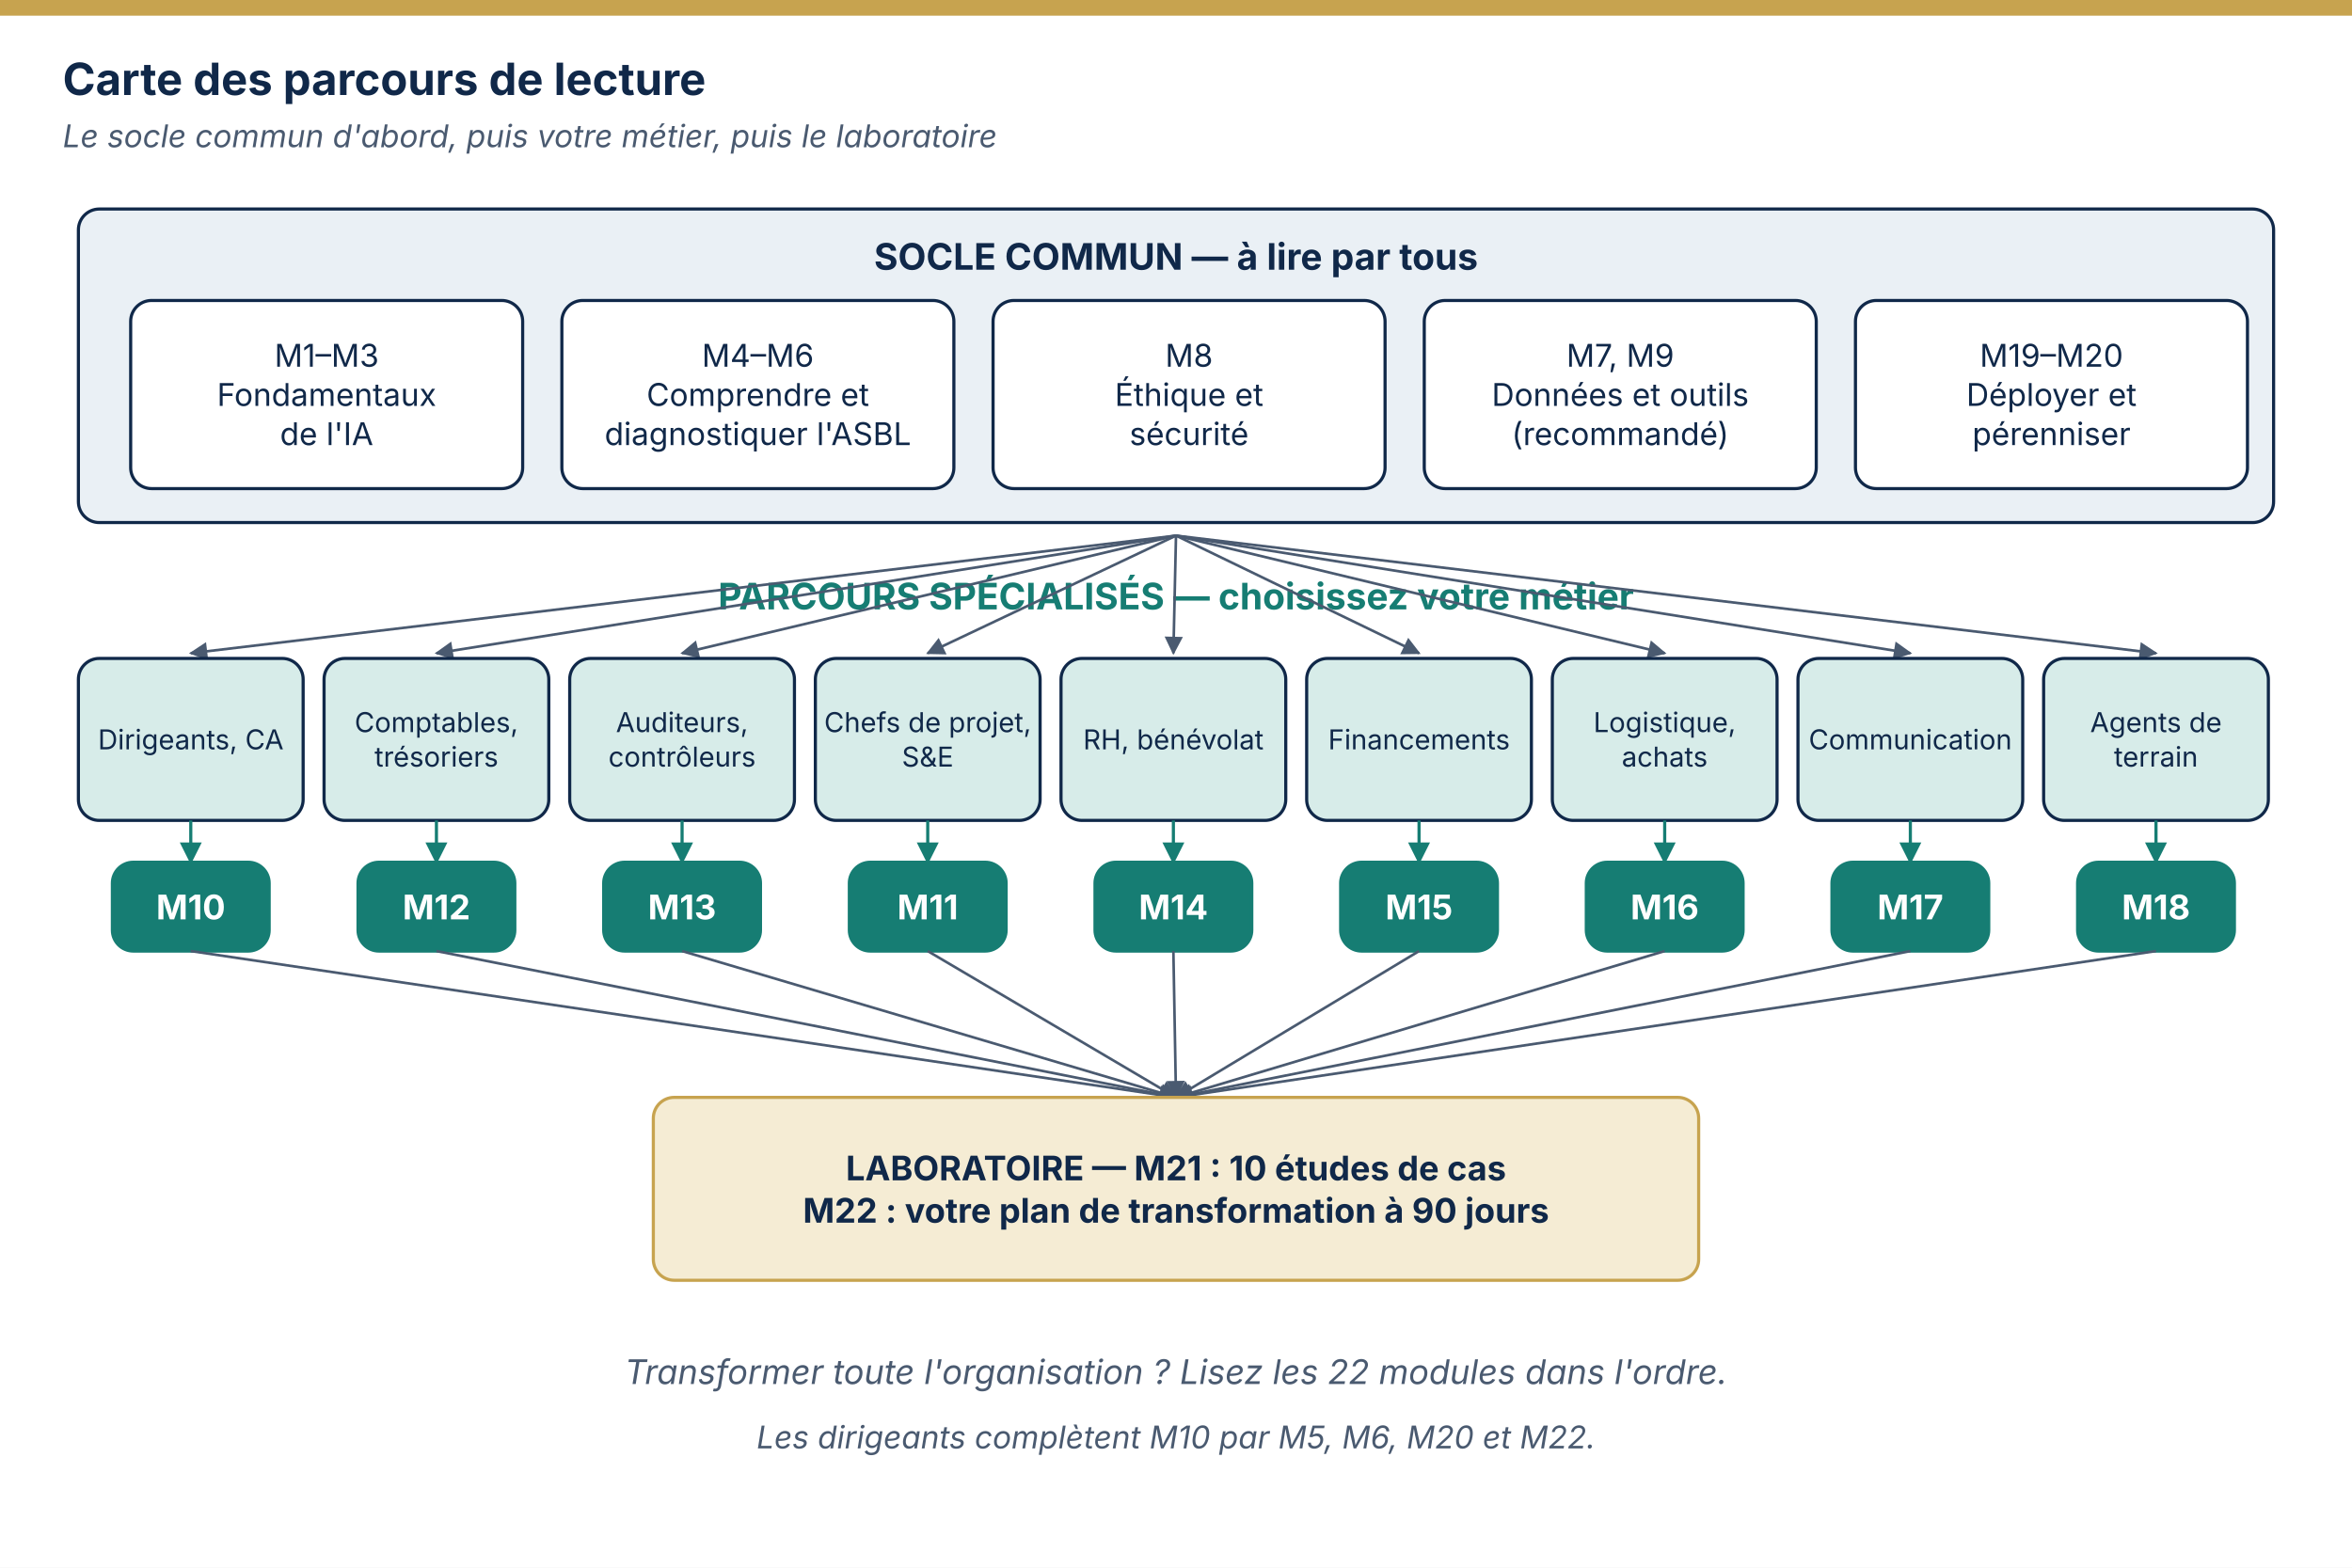
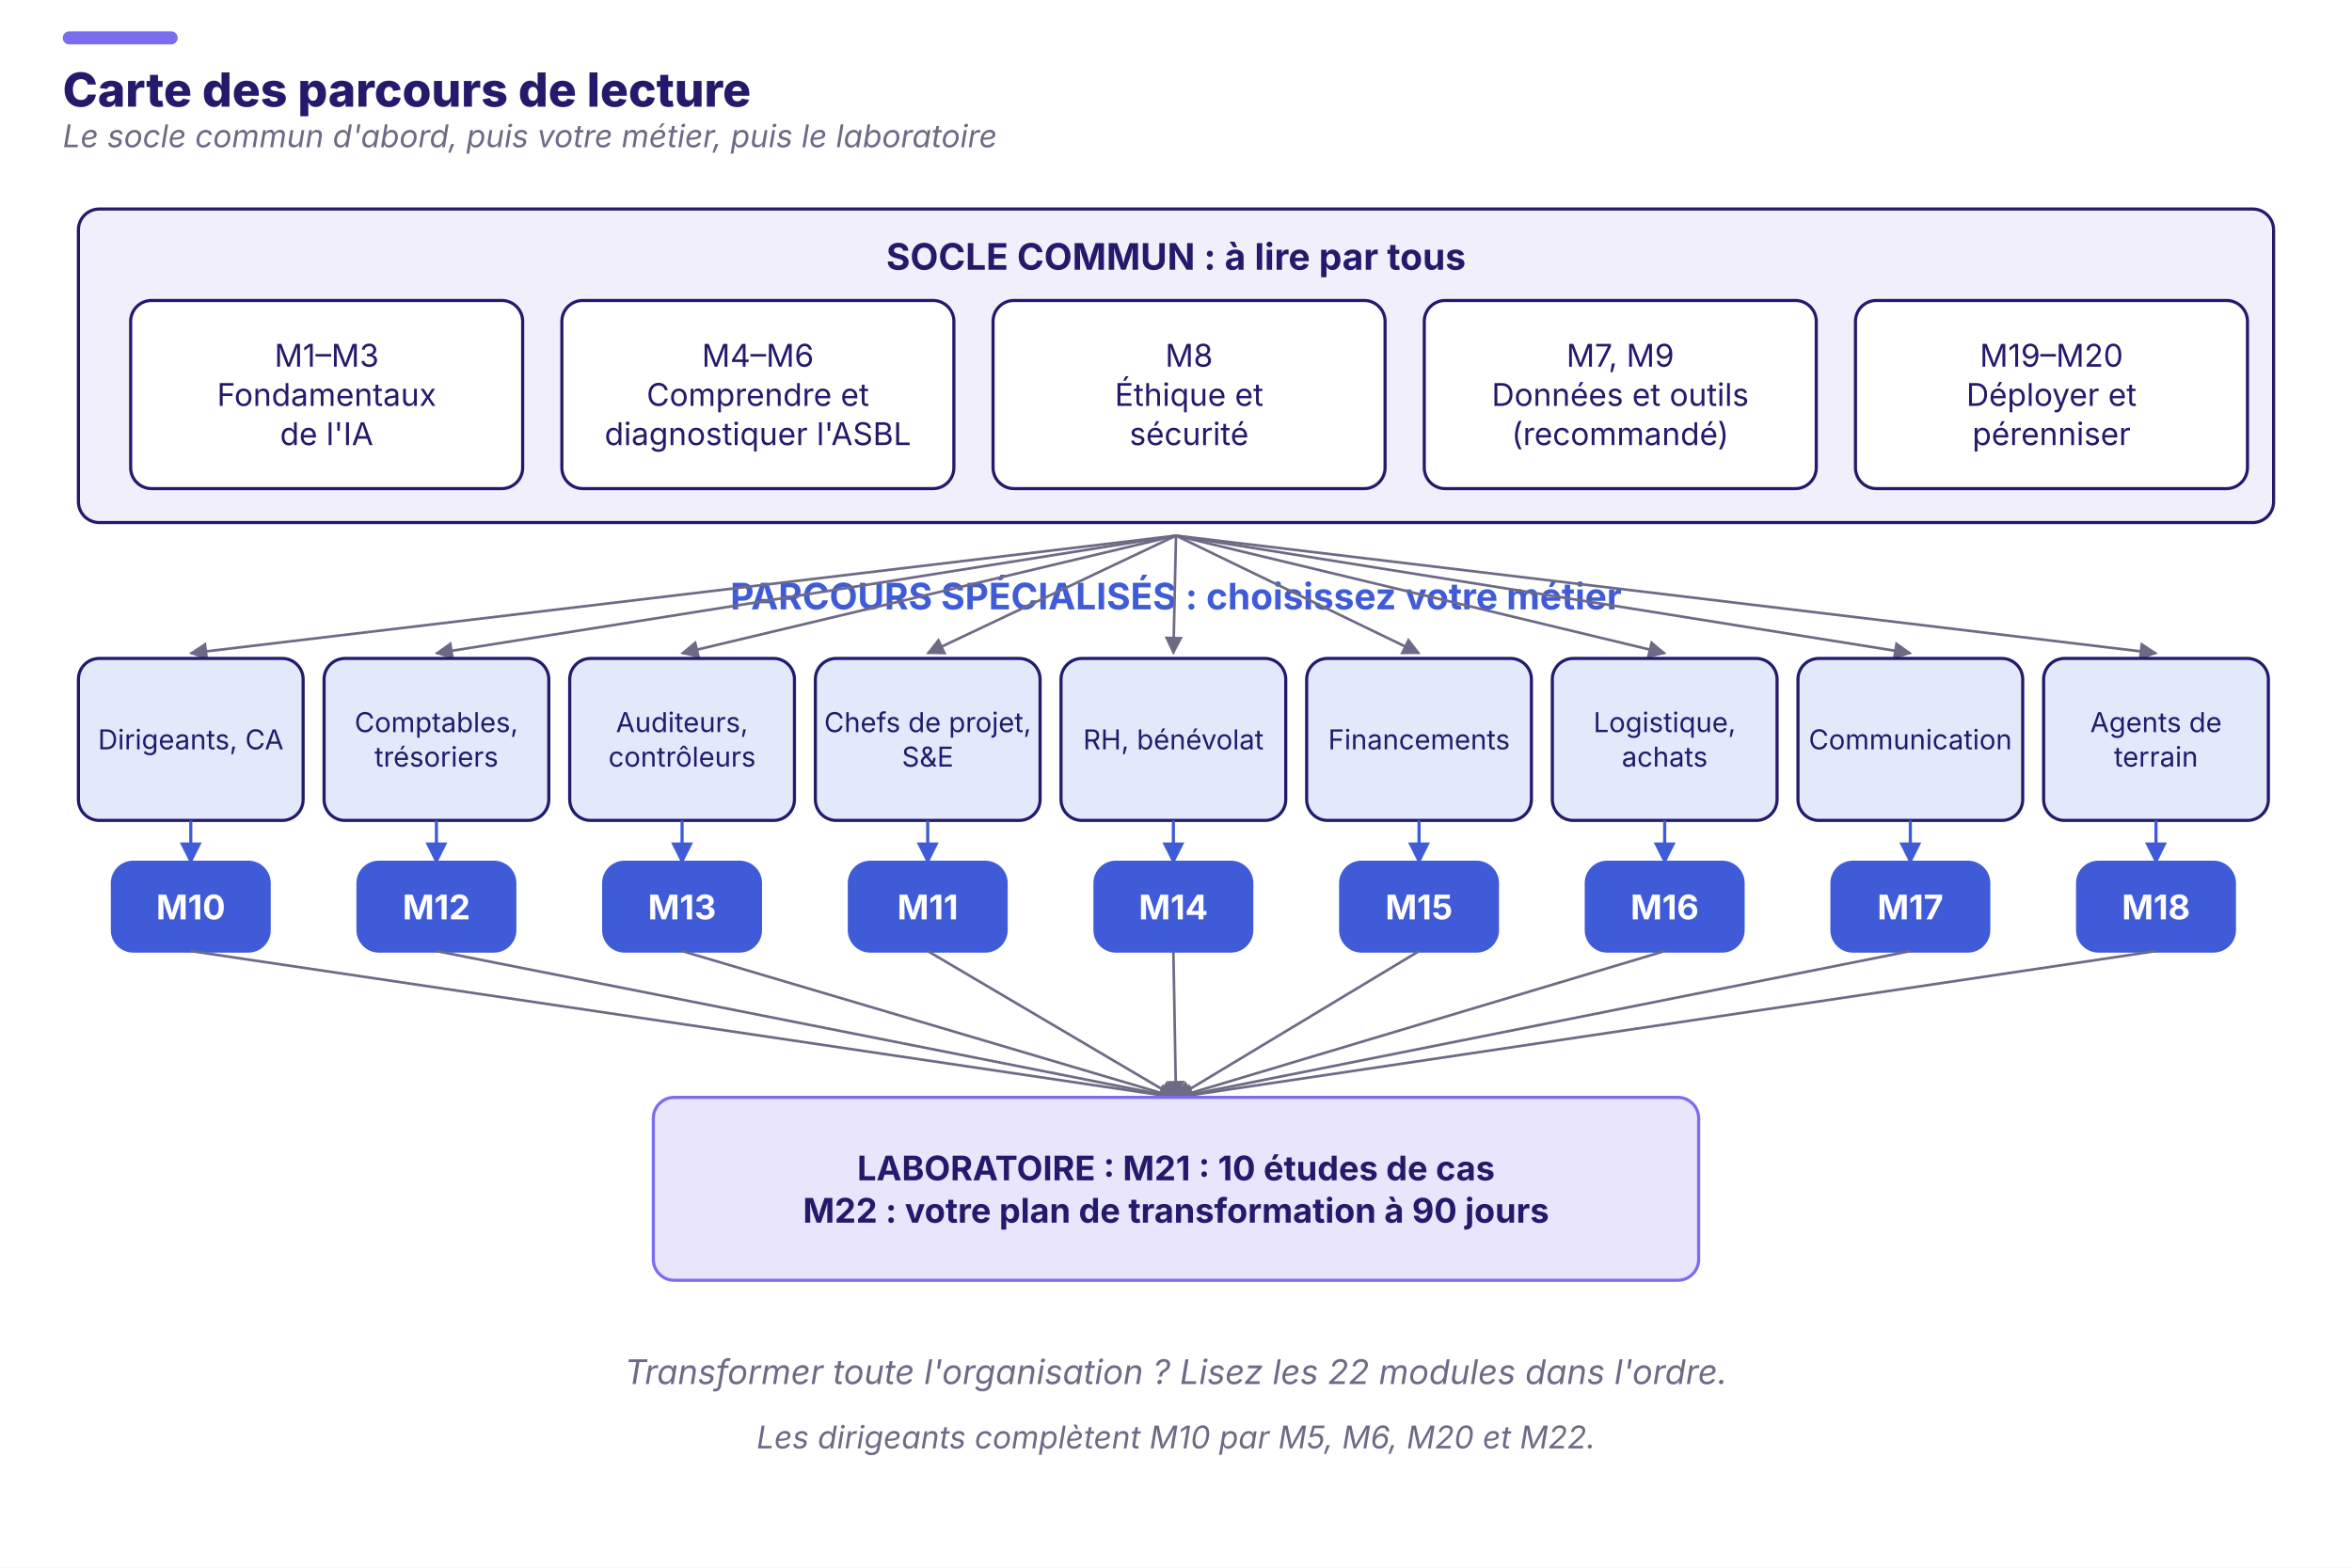
<svg xmlns="http://www.w3.org/2000/svg" viewBox="0 0 900 600" width="900" height="600" role="img" aria-labelledby="t d">
  <defs>
-     <marker id="ah102849" viewBox="0 0 10 10" refX="9" refY="5" markerWidth="7" markerHeight="7" orient="auto-start-reverse">
-       <path d="M0,0 L10,5 L0,10 z" fill="#102849" />
+     <marker id="ah241A6B" viewBox="0 0 10 10" refX="9" refY="5" markerWidth="7" markerHeight="7" orient="auto-start-reverse">
+       <path d="M0,0 L10,5 L0,10 z" fill="#241A6B" />
    </marker>
-     <marker id="ah167D73" viewBox="0 0 10 10" refX="9" refY="5" markerWidth="7" markerHeight="7" orient="auto-start-reverse">
-       <path d="M0,0 L10,5 L0,10 z" fill="#167D73" />
+     <marker id="ah3F5BD8" viewBox="0 0 10 10" refX="9" refY="5" markerWidth="7" markerHeight="7" orient="auto-start-reverse">
+       <path d="M0,0 L10,5 L0,10 z" fill="#3F5BD8" />
    </marker>
-     <marker id="ahC7A34F" viewBox="0 0 10 10" refX="9" refY="5" markerWidth="7" markerHeight="7" orient="auto-start-reverse">
-       <path d="M0,0 L10,5 L0,10 z" fill="#C7A34F" />
+     <marker id="ah7B6CF0" viewBox="0 0 10 10" refX="9" refY="5" markerWidth="7" markerHeight="7" orient="auto-start-reverse">
+       <path d="M0,0 L10,5 L0,10 z" fill="#7B6CF0" />
    </marker>
-     <marker id="ah4A5A70" viewBox="0 0 10 10" refX="9" refY="5" markerWidth="7" markerHeight="7" orient="auto-start-reverse">
-       <path d="M0,0 L10,5 L0,10 z" fill="#4A5A70" />
+     <marker id="ah6E6A85" viewBox="0 0 10 10" refX="9" refY="5" markerWidth="7" markerHeight="7" orient="auto-start-reverse">
+       <path d="M0,0 L10,5 L0,10 z" fill="#6E6A85" />
    </marker>
-     <marker id="ahA8413A" viewBox="0 0 10 10" refX="9" refY="5" markerWidth="7" markerHeight="7" orient="auto-start-reverse">
-       <path d="M0,0 L10,5 L0,10 z" fill="#A8413A" />
+     <marker id="ahC0392B" viewBox="0 0 10 10" refX="9" refY="5" markerWidth="7" markerHeight="7" orient="auto-start-reverse">
+       <path d="M0,0 L10,5 L0,10 z" fill="#C0392B" />
    </marker>
  </defs>
  <rect width="100%" height="100%" fill="#FFFFFF" />
-   <rect x="0" y="0" width="900" height="6" fill="#C7A34F" />
-   <text x="24" y="30.0" font-family="'Source Sans 3', 'Source Sans Pro', 'Inter', Arial, sans-serif" font-size="17" fill="#102849" font-weight="bold" text-anchor="start" dominant-baseline="middle">Carte des parcours de lecture</text>
-   <text x="24" y="52.0" font-family="'Source Sans 3', 'Source Sans Pro', 'Inter', Arial, sans-serif" font-size="12" fill="#4A5A70" font-weight="normal" text-anchor="start" dominant-baseline="middle" font-style="italic">Le socle commun d'abord, puis votre métier, puis le laboratoire</text>
-   <rect x="30" y="80" width="840" height="120" rx="8" fill="#EAF0F5" stroke="#102849" stroke-width="1.2" />
-   <text x="450.0" y="140.0" font-family="'Source Sans 3', 'Source Sans Pro', 'Inter', Arial, sans-serif" font-size="13" fill="#102849" font-weight="normal" text-anchor="middle" dominant-baseline="middle" />
-   <text x="450" y="98.0" font-family="'Source Sans 3', 'Source Sans Pro', 'Inter', Arial, sans-serif" font-size="14" fill="#102849" font-weight="bold" text-anchor="middle" dominant-baseline="middle">SOCLE COMMUN — à lire par tous</text>
-   <rect x="50" y="115" width="150" height="72" rx="8" fill="#FFFFFF" stroke="#102849" stroke-width="1.2" />
-   <text x="125.0" y="136.0" font-family="'Source Sans 3', 'Source Sans Pro', 'Inter', Arial, sans-serif" font-size="12" fill="#102849" font-weight="normal" text-anchor="middle" dominant-baseline="middle">M1–M3</text>
-   <text x="125.0" y="151.0" font-family="'Source Sans 3', 'Source Sans Pro', 'Inter', Arial, sans-serif" font-size="12" fill="#102849" font-weight="normal" text-anchor="middle" dominant-baseline="middle">Fondamentaux</text>
-   <text x="125.0" y="166.0" font-family="'Source Sans 3', 'Source Sans Pro', 'Inter', Arial, sans-serif" font-size="12" fill="#102849" font-weight="normal" text-anchor="middle" dominant-baseline="middle">de l'IA</text>
-   <rect x="215" y="115" width="150" height="72" rx="8" fill="#FFFFFF" stroke="#102849" stroke-width="1.2" />
-   <text x="290.0" y="136.0" font-family="'Source Sans 3', 'Source Sans Pro', 'Inter', Arial, sans-serif" font-size="12" fill="#102849" font-weight="normal" text-anchor="middle" dominant-baseline="middle">M4–M6</text>
-   <text x="290.0" y="151.0" font-family="'Source Sans 3', 'Source Sans Pro', 'Inter', Arial, sans-serif" font-size="12" fill="#102849" font-weight="normal" text-anchor="middle" dominant-baseline="middle">Comprendre et</text>
-   <text x="290.0" y="166.0" font-family="'Source Sans 3', 'Source Sans Pro', 'Inter', Arial, sans-serif" font-size="12" fill="#102849" font-weight="normal" text-anchor="middle" dominant-baseline="middle">diagnostiquer l'ASBL</text>
-   <rect x="380" y="115" width="150" height="72" rx="8" fill="#FFFFFF" stroke="#102849" stroke-width="1.2" />
-   <text x="455.0" y="136.0" font-family="'Source Sans 3', 'Source Sans Pro', 'Inter', Arial, sans-serif" font-size="12" fill="#102849" font-weight="normal" text-anchor="middle" dominant-baseline="middle">M8</text>
-   <text x="455.0" y="151.0" font-family="'Source Sans 3', 'Source Sans Pro', 'Inter', Arial, sans-serif" font-size="12" fill="#102849" font-weight="normal" text-anchor="middle" dominant-baseline="middle">Éthique et</text>
-   <text x="455.0" y="166.0" font-family="'Source Sans 3', 'Source Sans Pro', 'Inter', Arial, sans-serif" font-size="12" fill="#102849" font-weight="normal" text-anchor="middle" dominant-baseline="middle">sécurité</text>
-   <rect x="545" y="115" width="150" height="72" rx="8" fill="#FFFFFF" stroke="#102849" stroke-width="1.2" />
-   <text x="620.0" y="136.0" font-family="'Source Sans 3', 'Source Sans Pro', 'Inter', Arial, sans-serif" font-size="12" fill="#102849" font-weight="normal" text-anchor="middle" dominant-baseline="middle">M7, M9</text>
-   <text x="620.0" y="151.0" font-family="'Source Sans 3', 'Source Sans Pro', 'Inter', Arial, sans-serif" font-size="12" fill="#102849" font-weight="normal" text-anchor="middle" dominant-baseline="middle">Données et outils</text>
-   <text x="620.0" y="166.0" font-family="'Source Sans 3', 'Source Sans Pro', 'Inter', Arial, sans-serif" font-size="12" fill="#102849" font-weight="normal" text-anchor="middle" dominant-baseline="middle">(recommandé)</text>
-   <rect x="710" y="115" width="150" height="72" rx="8" fill="#FFFFFF" stroke="#102849" stroke-width="1.2" />
-   <text x="785.0" y="136.0" font-family="'Source Sans 3', 'Source Sans Pro', 'Inter', Arial, sans-serif" font-size="12" fill="#102849" font-weight="normal" text-anchor="middle" dominant-baseline="middle">M19–M20</text>
-   <text x="785.0" y="151.0" font-family="'Source Sans 3', 'Source Sans Pro', 'Inter', Arial, sans-serif" font-size="12" fill="#102849" font-weight="normal" text-anchor="middle" dominant-baseline="middle">Déployer et</text>
-   <text x="785.0" y="166.0" font-family="'Source Sans 3', 'Source Sans Pro', 'Inter', Arial, sans-serif" font-size="12" fill="#102849" font-weight="normal" text-anchor="middle" dominant-baseline="middle">pérenniser</text>
-   <text x="450" y="228.0" font-family="'Source Sans 3', 'Source Sans Pro', 'Inter', Arial, sans-serif" font-size="14" fill="#167D73" font-weight="bold" text-anchor="middle" dominant-baseline="middle">PARCOURS SPÉCIALISÉS — choisissez votre métier</text>
-   <line x1="450" y1="205" x2="73" y2="250" stroke="#4A5A70" stroke-width="1" marker-end="url(#ah4A5A70)" />
-   <rect x="30" y="252" width="86" height="62" rx="8" fill="#D7ECE9" stroke="#102849" stroke-width="1.2" />
-   <text x="73.0" y="283.0" font-family="'Source Sans 3', 'Source Sans Pro', 'Inter', Arial, sans-serif" font-size="10.5" fill="#102849" font-weight="normal" text-anchor="middle" dominant-baseline="middle">Dirigeants, CA</text>
-   <rect x="43" y="330" width="60" height="34" rx="8" fill="#167D73" stroke="#167D73" stroke-width="1.2" />
-   <text x="73.0" y="347.0" font-family="'Source Sans 3', 'Source Sans Pro', 'Inter', Arial, sans-serif" font-size="13" fill="#FFFFFF" font-weight="bold" text-anchor="middle" dominant-baseline="middle">M10</text>
-   <line x1="73" y1="314" x2="73" y2="330" stroke="#167D73" stroke-width="1.2" marker-end="url(#ah167D73)" />
-   <line x1="73" y1="364" x2="450" y2="420" stroke="#4A5A70" stroke-width="1" marker-end="url(#ah4A5A70)" />
-   <line x1="450" y1="205" x2="167" y2="250" stroke="#4A5A70" stroke-width="1" marker-end="url(#ah4A5A70)" />
-   <rect x="124" y="252" width="86" height="62" rx="8" fill="#D7ECE9" stroke="#102849" stroke-width="1.2" />
-   <text x="167.0" y="276.4" font-family="'Source Sans 3', 'Source Sans Pro', 'Inter', Arial, sans-serif" font-size="10.5" fill="#102849" font-weight="normal" text-anchor="middle" dominant-baseline="middle">Comptables,</text>
-   <text x="167.0" y="289.6" font-family="'Source Sans 3', 'Source Sans Pro', 'Inter', Arial, sans-serif" font-size="10.5" fill="#102849" font-weight="normal" text-anchor="middle" dominant-baseline="middle">trésoriers</text>
-   <rect x="137" y="330" width="60" height="34" rx="8" fill="#167D73" stroke="#167D73" stroke-width="1.2" />
-   <text x="167.0" y="347.0" font-family="'Source Sans 3', 'Source Sans Pro', 'Inter', Arial, sans-serif" font-size="13" fill="#FFFFFF" font-weight="bold" text-anchor="middle" dominant-baseline="middle">M12</text>
-   <line x1="167" y1="314" x2="167" y2="330" stroke="#167D73" stroke-width="1.2" marker-end="url(#ah167D73)" />
-   <line x1="167" y1="364" x2="450" y2="420" stroke="#4A5A70" stroke-width="1" marker-end="url(#ah4A5A70)" />
-   <line x1="450" y1="205" x2="261" y2="250" stroke="#4A5A70" stroke-width="1" marker-end="url(#ah4A5A70)" />
-   <rect x="218" y="252" width="86" height="62" rx="8" fill="#D7ECE9" stroke="#102849" stroke-width="1.2" />
-   <text x="261.0" y="276.4" font-family="'Source Sans 3', 'Source Sans Pro', 'Inter', Arial, sans-serif" font-size="10.5" fill="#102849" font-weight="normal" text-anchor="middle" dominant-baseline="middle">Auditeurs,</text>
-   <text x="261.0" y="289.6" font-family="'Source Sans 3', 'Source Sans Pro', 'Inter', Arial, sans-serif" font-size="10.5" fill="#102849" font-weight="normal" text-anchor="middle" dominant-baseline="middle">contrôleurs</text>
-   <rect x="231" y="330" width="60" height="34" rx="8" fill="#167D73" stroke="#167D73" stroke-width="1.2" />
-   <text x="261.0" y="347.0" font-family="'Source Sans 3', 'Source Sans Pro', 'Inter', Arial, sans-serif" font-size="13" fill="#FFFFFF" font-weight="bold" text-anchor="middle" dominant-baseline="middle">M13</text>
-   <line x1="261" y1="314" x2="261" y2="330" stroke="#167D73" stroke-width="1.2" marker-end="url(#ah167D73)" />
-   <line x1="261" y1="364" x2="450" y2="420" stroke="#4A5A70" stroke-width="1" marker-end="url(#ah4A5A70)" />
-   <line x1="450" y1="205" x2="355" y2="250" stroke="#4A5A70" stroke-width="1" marker-end="url(#ah4A5A70)" />
-   <rect x="312" y="252" width="86" height="62" rx="8" fill="#D7ECE9" stroke="#102849" stroke-width="1.2" />
-   <text x="355.0" y="276.4" font-family="'Source Sans 3', 'Source Sans Pro', 'Inter', Arial, sans-serif" font-size="10.5" fill="#102849" font-weight="normal" text-anchor="middle" dominant-baseline="middle">Chefs de projet,</text>
-   <text x="355.0" y="289.6" font-family="'Source Sans 3', 'Source Sans Pro', 'Inter', Arial, sans-serif" font-size="10.5" fill="#102849" font-weight="normal" text-anchor="middle" dominant-baseline="middle">S&amp;E</text>
-   <rect x="325" y="330" width="60" height="34" rx="8" fill="#167D73" stroke="#167D73" stroke-width="1.2" />
-   <text x="355.0" y="347.0" font-family="'Source Sans 3', 'Source Sans Pro', 'Inter', Arial, sans-serif" font-size="13" fill="#FFFFFF" font-weight="bold" text-anchor="middle" dominant-baseline="middle">M11</text>
-   <line x1="355" y1="314" x2="355" y2="330" stroke="#167D73" stroke-width="1.2" marker-end="url(#ah167D73)" />
-   <line x1="355" y1="364" x2="450" y2="420" stroke="#4A5A70" stroke-width="1" marker-end="url(#ah4A5A70)" />
-   <line x1="450" y1="205" x2="449" y2="250" stroke="#4A5A70" stroke-width="1" marker-end="url(#ah4A5A70)" />
-   <rect x="406" y="252" width="86" height="62" rx="8" fill="#D7ECE9" stroke="#102849" stroke-width="1.2" />
-   <text x="449.0" y="283.0" font-family="'Source Sans 3', 'Source Sans Pro', 'Inter', Arial, sans-serif" font-size="10.5" fill="#102849" font-weight="normal" text-anchor="middle" dominant-baseline="middle">RH, bénévolat</text>
-   <rect x="419" y="330" width="60" height="34" rx="8" fill="#167D73" stroke="#167D73" stroke-width="1.2" />
-   <text x="449.0" y="347.0" font-family="'Source Sans 3', 'Source Sans Pro', 'Inter', Arial, sans-serif" font-size="13" fill="#FFFFFF" font-weight="bold" text-anchor="middle" dominant-baseline="middle">M14</text>
-   <line x1="449" y1="314" x2="449" y2="330" stroke="#167D73" stroke-width="1.2" marker-end="url(#ah167D73)" />
-   <line x1="449" y1="364" x2="450" y2="420" stroke="#4A5A70" stroke-width="1" marker-end="url(#ah4A5A70)" />
-   <line x1="450" y1="205" x2="543" y2="250" stroke="#4A5A70" stroke-width="1" marker-end="url(#ah4A5A70)" />
-   <rect x="500" y="252" width="86" height="62" rx="8" fill="#D7ECE9" stroke="#102849" stroke-width="1.2" />
-   <text x="543.0" y="283.0" font-family="'Source Sans 3', 'Source Sans Pro', 'Inter', Arial, sans-serif" font-size="10.5" fill="#102849" font-weight="normal" text-anchor="middle" dominant-baseline="middle">Financements</text>
-   <rect x="513" y="330" width="60" height="34" rx="8" fill="#167D73" stroke="#167D73" stroke-width="1.2" />
-   <text x="543.0" y="347.0" font-family="'Source Sans 3', 'Source Sans Pro', 'Inter', Arial, sans-serif" font-size="13" fill="#FFFFFF" font-weight="bold" text-anchor="middle" dominant-baseline="middle">M15</text>
-   <line x1="543" y1="314" x2="543" y2="330" stroke="#167D73" stroke-width="1.2" marker-end="url(#ah167D73)" />
-   <line x1="543" y1="364" x2="450" y2="420" stroke="#4A5A70" stroke-width="1" marker-end="url(#ah4A5A70)" />
-   <line x1="450" y1="205" x2="637" y2="250" stroke="#4A5A70" stroke-width="1" marker-end="url(#ah4A5A70)" />
-   <rect x="594" y="252" width="86" height="62" rx="8" fill="#D7ECE9" stroke="#102849" stroke-width="1.2" />
-   <text x="637.0" y="276.4" font-family="'Source Sans 3', 'Source Sans Pro', 'Inter', Arial, sans-serif" font-size="10.5" fill="#102849" font-weight="normal" text-anchor="middle" dominant-baseline="middle">Logistique,</text>
-   <text x="637.0" y="289.6" font-family="'Source Sans 3', 'Source Sans Pro', 'Inter', Arial, sans-serif" font-size="10.5" fill="#102849" font-weight="normal" text-anchor="middle" dominant-baseline="middle">achats</text>
-   <rect x="607" y="330" width="60" height="34" rx="8" fill="#167D73" stroke="#167D73" stroke-width="1.2" />
-   <text x="637.0" y="347.0" font-family="'Source Sans 3', 'Source Sans Pro', 'Inter', Arial, sans-serif" font-size="13" fill="#FFFFFF" font-weight="bold" text-anchor="middle" dominant-baseline="middle">M16</text>
-   <line x1="637" y1="314" x2="637" y2="330" stroke="#167D73" stroke-width="1.2" marker-end="url(#ah167D73)" />
-   <line x1="637" y1="364" x2="450" y2="420" stroke="#4A5A70" stroke-width="1" marker-end="url(#ah4A5A70)" />
-   <line x1="450" y1="205" x2="731" y2="250" stroke="#4A5A70" stroke-width="1" marker-end="url(#ah4A5A70)" />
-   <rect x="688" y="252" width="86" height="62" rx="8" fill="#D7ECE9" stroke="#102849" stroke-width="1.2" />
-   <text x="731.0" y="283.0" font-family="'Source Sans 3', 'Source Sans Pro', 'Inter', Arial, sans-serif" font-size="10.5" fill="#102849" font-weight="normal" text-anchor="middle" dominant-baseline="middle">Communication</text>
-   <rect x="701" y="330" width="60" height="34" rx="8" fill="#167D73" stroke="#167D73" stroke-width="1.2" />
-   <text x="731.0" y="347.0" font-family="'Source Sans 3', 'Source Sans Pro', 'Inter', Arial, sans-serif" font-size="13" fill="#FFFFFF" font-weight="bold" text-anchor="middle" dominant-baseline="middle">M17</text>
-   <line x1="731" y1="314" x2="731" y2="330" stroke="#167D73" stroke-width="1.2" marker-end="url(#ah167D73)" />
-   <line x1="731" y1="364" x2="450" y2="420" stroke="#4A5A70" stroke-width="1" marker-end="url(#ah4A5A70)" />
-   <line x1="450" y1="205" x2="825" y2="250" stroke="#4A5A70" stroke-width="1" marker-end="url(#ah4A5A70)" />
-   <rect x="782" y="252" width="86" height="62" rx="8" fill="#D7ECE9" stroke="#102849" stroke-width="1.2" />
-   <text x="825.0" y="276.4" font-family="'Source Sans 3', 'Source Sans Pro', 'Inter', Arial, sans-serif" font-size="10.5" fill="#102849" font-weight="normal" text-anchor="middle" dominant-baseline="middle">Agents de</text>
-   <text x="825.0" y="289.6" font-family="'Source Sans 3', 'Source Sans Pro', 'Inter', Arial, sans-serif" font-size="10.5" fill="#102849" font-weight="normal" text-anchor="middle" dominant-baseline="middle">terrain</text>
-   <rect x="795" y="330" width="60" height="34" rx="8" fill="#167D73" stroke="#167D73" stroke-width="1.2" />
-   <text x="825.0" y="347.0" font-family="'Source Sans 3', 'Source Sans Pro', 'Inter', Arial, sans-serif" font-size="13" fill="#FFFFFF" font-weight="bold" text-anchor="middle" dominant-baseline="middle">M18</text>
-   <line x1="825" y1="314" x2="825" y2="330" stroke="#167D73" stroke-width="1.2" marker-end="url(#ah167D73)" />
-   <line x1="825" y1="364" x2="450" y2="420" stroke="#4A5A70" stroke-width="1" marker-end="url(#ah4A5A70)" />
-   <rect x="250" y="420" width="400" height="70" rx="8" fill="#F5ECD4" stroke="#C7A34F" stroke-width="1.2" />
-   <text x="450.0" y="446.9" font-family="'Source Sans 3', 'Source Sans Pro', 'Inter', Arial, sans-serif" font-size="13" fill="#102849" font-weight="bold" text-anchor="middle" dominant-baseline="middle">LABORATOIRE — M21 : 10 études de cas</text>
-   <text x="450.0" y="463.1" font-family="'Source Sans 3', 'Source Sans Pro', 'Inter', Arial, sans-serif" font-size="13" fill="#102849" font-weight="bold" text-anchor="middle" dominant-baseline="middle">M22 : votre plan de transformation à 90 jours</text>
-   <text x="450" y="525.0" font-family="'Source Sans 3', 'Source Sans Pro', 'Inter', Arial, sans-serif" font-size="13" fill="#4A5A70" font-weight="normal" text-anchor="middle" dominant-baseline="middle" font-style="italic">Transformer toute l'organisation ? Lisez les 22 modules dans l'ordre.</text>
-   <text x="450" y="550.0" font-family="'Source Sans 3', 'Source Sans Pro', 'Inter', Arial, sans-serif" font-size="12" fill="#4A5A70" font-weight="normal" text-anchor="middle" dominant-baseline="middle" font-style="italic">Les dirigeants complètent M10 par M5, M6, M20 et M22.</text>
+   <rect x="24" y="12" width="44" height="5" rx="2.5" fill="#7B6CF0" />
+   <text x="24" y="34.0" font-family="'Outfit', 'Inter', Arial, sans-serif" font-size="18" fill="#241A6B" font-weight="800" text-anchor="start" dominant-baseline="middle">Carte des parcours de lecture</text>
+   <text x="24" y="52.0" font-family="'Inter', Arial, sans-serif" font-size="12" fill="#6E6A85" font-weight="normal" text-anchor="start" dominant-baseline="middle" font-style="italic">Le socle commun d'abord, puis votre métier, puis le laboratoire</text>
+   <rect x="30" y="80" width="840" height="120" rx="8" fill="#F1EFFB" stroke="#241A6B" stroke-width="1.2" />
+   <text x="450.0" y="140.0" font-family="'Inter', Arial, sans-serif" font-size="13" fill="#241A6B" font-weight="normal" text-anchor="middle" dominant-baseline="middle" />
+   <text x="450" y="98.0" font-family="'Inter', Arial, sans-serif" font-size="14" fill="#241A6B" font-weight="bold" text-anchor="middle" dominant-baseline="middle">SOCLE COMMUN : à lire par tous</text>
+   <rect x="50" y="115" width="150" height="72" rx="8" fill="#FFFFFF" stroke="#241A6B" stroke-width="1.2" />
+   <text x="125.0" y="136.0" font-family="'Inter', Arial, sans-serif" font-size="12" fill="#241A6B" font-weight="normal" text-anchor="middle" dominant-baseline="middle">M1–M3</text>
+   <text x="125.0" y="151.0" font-family="'Inter', Arial, sans-serif" font-size="12" fill="#241A6B" font-weight="normal" text-anchor="middle" dominant-baseline="middle">Fondamentaux</text>
+   <text x="125.0" y="166.0" font-family="'Inter', Arial, sans-serif" font-size="12" fill="#241A6B" font-weight="normal" text-anchor="middle" dominant-baseline="middle">de l'IA</text>
+   <rect x="215" y="115" width="150" height="72" rx="8" fill="#FFFFFF" stroke="#241A6B" stroke-width="1.2" />
+   <text x="290.0" y="136.0" font-family="'Inter', Arial, sans-serif" font-size="12" fill="#241A6B" font-weight="normal" text-anchor="middle" dominant-baseline="middle">M4–M6</text>
+   <text x="290.0" y="151.0" font-family="'Inter', Arial, sans-serif" font-size="12" fill="#241A6B" font-weight="normal" text-anchor="middle" dominant-baseline="middle">Comprendre et</text>
+   <text x="290.0" y="166.0" font-family="'Inter', Arial, sans-serif" font-size="12" fill="#241A6B" font-weight="normal" text-anchor="middle" dominant-baseline="middle">diagnostiquer l'ASBL</text>
+   <rect x="380" y="115" width="150" height="72" rx="8" fill="#FFFFFF" stroke="#241A6B" stroke-width="1.2" />
+   <text x="455.0" y="136.0" font-family="'Inter', Arial, sans-serif" font-size="12" fill="#241A6B" font-weight="normal" text-anchor="middle" dominant-baseline="middle">M8</text>
+   <text x="455.0" y="151.0" font-family="'Inter', Arial, sans-serif" font-size="12" fill="#241A6B" font-weight="normal" text-anchor="middle" dominant-baseline="middle">Éthique et</text>
+   <text x="455.0" y="166.0" font-family="'Inter', Arial, sans-serif" font-size="12" fill="#241A6B" font-weight="normal" text-anchor="middle" dominant-baseline="middle">sécurité</text>
+   <rect x="545" y="115" width="150" height="72" rx="8" fill="#FFFFFF" stroke="#241A6B" stroke-width="1.2" />
+   <text x="620.0" y="136.0" font-family="'Inter', Arial, sans-serif" font-size="12" fill="#241A6B" font-weight="normal" text-anchor="middle" dominant-baseline="middle">M7, M9</text>
+   <text x="620.0" y="151.0" font-family="'Inter', Arial, sans-serif" font-size="12" fill="#241A6B" font-weight="normal" text-anchor="middle" dominant-baseline="middle">Données et outils</text>
+   <text x="620.0" y="166.0" font-family="'Inter', Arial, sans-serif" font-size="12" fill="#241A6B" font-weight="normal" text-anchor="middle" dominant-baseline="middle">(recommandé)</text>
+   <rect x="710" y="115" width="150" height="72" rx="8" fill="#FFFFFF" stroke="#241A6B" stroke-width="1.2" />
+   <text x="785.0" y="136.0" font-family="'Inter', Arial, sans-serif" font-size="12" fill="#241A6B" font-weight="normal" text-anchor="middle" dominant-baseline="middle">M19–M20</text>
+   <text x="785.0" y="151.0" font-family="'Inter', Arial, sans-serif" font-size="12" fill="#241A6B" font-weight="normal" text-anchor="middle" dominant-baseline="middle">Déployer et</text>
+   <text x="785.0" y="166.0" font-family="'Inter', Arial, sans-serif" font-size="12" fill="#241A6B" font-weight="normal" text-anchor="middle" dominant-baseline="middle">pérenniser</text>
+   <text x="450" y="228.0" font-family="'Inter', Arial, sans-serif" font-size="14" fill="#3F5BD8" font-weight="bold" text-anchor="middle" dominant-baseline="middle">PARCOURS SPÉCIALISÉS : choisissez votre métier</text>
+   <line x1="450" y1="205" x2="73" y2="250" stroke="#6E6A85" stroke-width="1" marker-end="url(#ah6E6A85)" />
+   <rect x="30" y="252" width="86" height="62" rx="8" fill="#E1E9FB" stroke="#241A6B" stroke-width="1.2" />
+   <text x="73.0" y="283.0" font-family="'Inter', Arial, sans-serif" font-size="10.5" fill="#241A6B" font-weight="normal" text-anchor="middle" dominant-baseline="middle">Dirigeants, CA</text>
+   <rect x="43" y="330" width="60" height="34" rx="8" fill="#3F5BD8" stroke="#3F5BD8" stroke-width="1.2" />
+   <text x="73.0" y="347.0" font-family="'Inter', Arial, sans-serif" font-size="13" fill="#FFFFFF" font-weight="bold" text-anchor="middle" dominant-baseline="middle">M10</text>
+   <line x1="73" y1="314" x2="73" y2="330" stroke="#3F5BD8" stroke-width="1.2" marker-end="url(#ah3F5BD8)" />
+   <line x1="73" y1="364" x2="450" y2="420" stroke="#6E6A85" stroke-width="1" marker-end="url(#ah6E6A85)" />
+   <line x1="450" y1="205" x2="167" y2="250" stroke="#6E6A85" stroke-width="1" marker-end="url(#ah6E6A85)" />
+   <rect x="124" y="252" width="86" height="62" rx="8" fill="#E1E9FB" stroke="#241A6B" stroke-width="1.2" />
+   <text x="167.0" y="276.4" font-family="'Inter', Arial, sans-serif" font-size="10.5" fill="#241A6B" font-weight="normal" text-anchor="middle" dominant-baseline="middle">Comptables,</text>
+   <text x="167.0" y="289.6" font-family="'Inter', Arial, sans-serif" font-size="10.5" fill="#241A6B" font-weight="normal" text-anchor="middle" dominant-baseline="middle">trésoriers</text>
+   <rect x="137" y="330" width="60" height="34" rx="8" fill="#3F5BD8" stroke="#3F5BD8" stroke-width="1.2" />
+   <text x="167.0" y="347.0" font-family="'Inter', Arial, sans-serif" font-size="13" fill="#FFFFFF" font-weight="bold" text-anchor="middle" dominant-baseline="middle">M12</text>
+   <line x1="167" y1="314" x2="167" y2="330" stroke="#3F5BD8" stroke-width="1.2" marker-end="url(#ah3F5BD8)" />
+   <line x1="167" y1="364" x2="450" y2="420" stroke="#6E6A85" stroke-width="1" marker-end="url(#ah6E6A85)" />
+   <line x1="450" y1="205" x2="261" y2="250" stroke="#6E6A85" stroke-width="1" marker-end="url(#ah6E6A85)" />
+   <rect x="218" y="252" width="86" height="62" rx="8" fill="#E1E9FB" stroke="#241A6B" stroke-width="1.2" />
+   <text x="261.0" y="276.4" font-family="'Inter', Arial, sans-serif" font-size="10.5" fill="#241A6B" font-weight="normal" text-anchor="middle" dominant-baseline="middle">Auditeurs,</text>
+   <text x="261.0" y="289.6" font-family="'Inter', Arial, sans-serif" font-size="10.5" fill="#241A6B" font-weight="normal" text-anchor="middle" dominant-baseline="middle">contrôleurs</text>
+   <rect x="231" y="330" width="60" height="34" rx="8" fill="#3F5BD8" stroke="#3F5BD8" stroke-width="1.2" />
+   <text x="261.0" y="347.0" font-family="'Inter', Arial, sans-serif" font-size="13" fill="#FFFFFF" font-weight="bold" text-anchor="middle" dominant-baseline="middle">M13</text>
+   <line x1="261" y1="314" x2="261" y2="330" stroke="#3F5BD8" stroke-width="1.2" marker-end="url(#ah3F5BD8)" />
+   <line x1="261" y1="364" x2="450" y2="420" stroke="#6E6A85" stroke-width="1" marker-end="url(#ah6E6A85)" />
+   <line x1="450" y1="205" x2="355" y2="250" stroke="#6E6A85" stroke-width="1" marker-end="url(#ah6E6A85)" />
+   <rect x="312" y="252" width="86" height="62" rx="8" fill="#E1E9FB" stroke="#241A6B" stroke-width="1.2" />
+   <text x="355.0" y="276.4" font-family="'Inter', Arial, sans-serif" font-size="10.5" fill="#241A6B" font-weight="normal" text-anchor="middle" dominant-baseline="middle">Chefs de projet,</text>
+   <text x="355.0" y="289.6" font-family="'Inter', Arial, sans-serif" font-size="10.5" fill="#241A6B" font-weight="normal" text-anchor="middle" dominant-baseline="middle">S&amp;E</text>
+   <rect x="325" y="330" width="60" height="34" rx="8" fill="#3F5BD8" stroke="#3F5BD8" stroke-width="1.2" />
+   <text x="355.0" y="347.0" font-family="'Inter', Arial, sans-serif" font-size="13" fill="#FFFFFF" font-weight="bold" text-anchor="middle" dominant-baseline="middle">M11</text>
+   <line x1="355" y1="314" x2="355" y2="330" stroke="#3F5BD8" stroke-width="1.2" marker-end="url(#ah3F5BD8)" />
+   <line x1="355" y1="364" x2="450" y2="420" stroke="#6E6A85" stroke-width="1" marker-end="url(#ah6E6A85)" />
+   <line x1="450" y1="205" x2="449" y2="250" stroke="#6E6A85" stroke-width="1" marker-end="url(#ah6E6A85)" />
+   <rect x="406" y="252" width="86" height="62" rx="8" fill="#E1E9FB" stroke="#241A6B" stroke-width="1.2" />
+   <text x="449.0" y="283.0" font-family="'Inter', Arial, sans-serif" font-size="10.5" fill="#241A6B" font-weight="normal" text-anchor="middle" dominant-baseline="middle">RH, bénévolat</text>
+   <rect x="419" y="330" width="60" height="34" rx="8" fill="#3F5BD8" stroke="#3F5BD8" stroke-width="1.2" />
+   <text x="449.0" y="347.0" font-family="'Inter', Arial, sans-serif" font-size="13" fill="#FFFFFF" font-weight="bold" text-anchor="middle" dominant-baseline="middle">M14</text>
+   <line x1="449" y1="314" x2="449" y2="330" stroke="#3F5BD8" stroke-width="1.2" marker-end="url(#ah3F5BD8)" />
+   <line x1="449" y1="364" x2="450" y2="420" stroke="#6E6A85" stroke-width="1" marker-end="url(#ah6E6A85)" />
+   <line x1="450" y1="205" x2="543" y2="250" stroke="#6E6A85" stroke-width="1" marker-end="url(#ah6E6A85)" />
+   <rect x="500" y="252" width="86" height="62" rx="8" fill="#E1E9FB" stroke="#241A6B" stroke-width="1.2" />
+   <text x="543.0" y="283.0" font-family="'Inter', Arial, sans-serif" font-size="10.5" fill="#241A6B" font-weight="normal" text-anchor="middle" dominant-baseline="middle">Financements</text>
+   <rect x="513" y="330" width="60" height="34" rx="8" fill="#3F5BD8" stroke="#3F5BD8" stroke-width="1.2" />
+   <text x="543.0" y="347.0" font-family="'Inter', Arial, sans-serif" font-size="13" fill="#FFFFFF" font-weight="bold" text-anchor="middle" dominant-baseline="middle">M15</text>
+   <line x1="543" y1="314" x2="543" y2="330" stroke="#3F5BD8" stroke-width="1.2" marker-end="url(#ah3F5BD8)" />
+   <line x1="543" y1="364" x2="450" y2="420" stroke="#6E6A85" stroke-width="1" marker-end="url(#ah6E6A85)" />
+   <line x1="450" y1="205" x2="637" y2="250" stroke="#6E6A85" stroke-width="1" marker-end="url(#ah6E6A85)" />
+   <rect x="594" y="252" width="86" height="62" rx="8" fill="#E1E9FB" stroke="#241A6B" stroke-width="1.2" />
+   <text x="637.0" y="276.4" font-family="'Inter', Arial, sans-serif" font-size="10.5" fill="#241A6B" font-weight="normal" text-anchor="middle" dominant-baseline="middle">Logistique,</text>
+   <text x="637.0" y="289.6" font-family="'Inter', Arial, sans-serif" font-size="10.5" fill="#241A6B" font-weight="normal" text-anchor="middle" dominant-baseline="middle">achats</text>
+   <rect x="607" y="330" width="60" height="34" rx="8" fill="#3F5BD8" stroke="#3F5BD8" stroke-width="1.2" />
+   <text x="637.0" y="347.0" font-family="'Inter', Arial, sans-serif" font-size="13" fill="#FFFFFF" font-weight="bold" text-anchor="middle" dominant-baseline="middle">M16</text>
+   <line x1="637" y1="314" x2="637" y2="330" stroke="#3F5BD8" stroke-width="1.2" marker-end="url(#ah3F5BD8)" />
+   <line x1="637" y1="364" x2="450" y2="420" stroke="#6E6A85" stroke-width="1" marker-end="url(#ah6E6A85)" />
+   <line x1="450" y1="205" x2="731" y2="250" stroke="#6E6A85" stroke-width="1" marker-end="url(#ah6E6A85)" />
+   <rect x="688" y="252" width="86" height="62" rx="8" fill="#E1E9FB" stroke="#241A6B" stroke-width="1.2" />
+   <text x="731.0" y="283.0" font-family="'Inter', Arial, sans-serif" font-size="10.5" fill="#241A6B" font-weight="normal" text-anchor="middle" dominant-baseline="middle">Communication</text>
+   <rect x="701" y="330" width="60" height="34" rx="8" fill="#3F5BD8" stroke="#3F5BD8" stroke-width="1.2" />
+   <text x="731.0" y="347.0" font-family="'Inter', Arial, sans-serif" font-size="13" fill="#FFFFFF" font-weight="bold" text-anchor="middle" dominant-baseline="middle">M17</text>
+   <line x1="731" y1="314" x2="731" y2="330" stroke="#3F5BD8" stroke-width="1.2" marker-end="url(#ah3F5BD8)" />
+   <line x1="731" y1="364" x2="450" y2="420" stroke="#6E6A85" stroke-width="1" marker-end="url(#ah6E6A85)" />
+   <line x1="450" y1="205" x2="825" y2="250" stroke="#6E6A85" stroke-width="1" marker-end="url(#ah6E6A85)" />
+   <rect x="782" y="252" width="86" height="62" rx="8" fill="#E1E9FB" stroke="#241A6B" stroke-width="1.2" />
+   <text x="825.0" y="276.4" font-family="'Inter', Arial, sans-serif" font-size="10.5" fill="#241A6B" font-weight="normal" text-anchor="middle" dominant-baseline="middle">Agents de</text>
+   <text x="825.0" y="289.6" font-family="'Inter', Arial, sans-serif" font-size="10.5" fill="#241A6B" font-weight="normal" text-anchor="middle" dominant-baseline="middle">terrain</text>
+   <rect x="795" y="330" width="60" height="34" rx="8" fill="#3F5BD8" stroke="#3F5BD8" stroke-width="1.2" />
+   <text x="825.0" y="347.0" font-family="'Inter', Arial, sans-serif" font-size="13" fill="#FFFFFF" font-weight="bold" text-anchor="middle" dominant-baseline="middle">M18</text>
+   <line x1="825" y1="314" x2="825" y2="330" stroke="#3F5BD8" stroke-width="1.2" marker-end="url(#ah3F5BD8)" />
+   <line x1="825" y1="364" x2="450" y2="420" stroke="#6E6A85" stroke-width="1" marker-end="url(#ah6E6A85)" />
+   <rect x="250" y="420" width="400" height="70" rx="8" fill="#E9E5FD" stroke="#7B6CF0" stroke-width="1.2" />
+   <text x="450.0" y="446.9" font-family="'Inter', Arial, sans-serif" font-size="13" fill="#241A6B" font-weight="bold" text-anchor="middle" dominant-baseline="middle">LABORATOIRE : M21 : 10 études de cas</text>
+   <text x="450.0" y="463.1" font-family="'Inter', Arial, sans-serif" font-size="13" fill="#241A6B" font-weight="bold" text-anchor="middle" dominant-baseline="middle">M22 : votre plan de transformation à 90 jours</text>
+   <text x="450" y="525.0" font-family="'Inter', Arial, sans-serif" font-size="13" fill="#6E6A85" font-weight="normal" text-anchor="middle" dominant-baseline="middle" font-style="italic">Transformer toute l'organisation ? Lisez les 22 modules dans l'ordre.</text>
+   <text x="450" y="550.0" font-family="'Inter', Arial, sans-serif" font-size="12" fill="#6E6A85" font-weight="normal" text-anchor="middle" dominant-baseline="middle" font-style="italic">Les dirigeants complètent M10 par M5, M6, M20 et M22.</text>
</svg>
